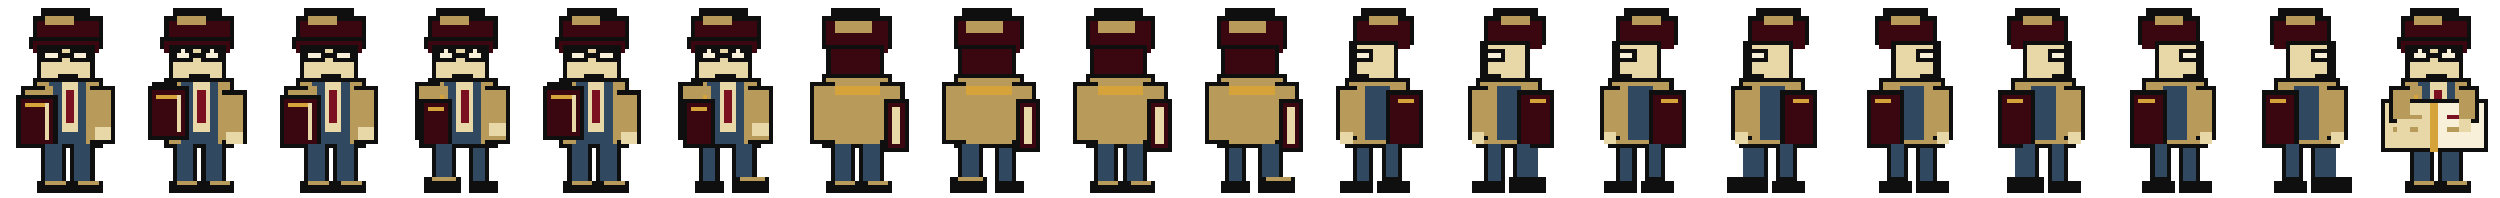
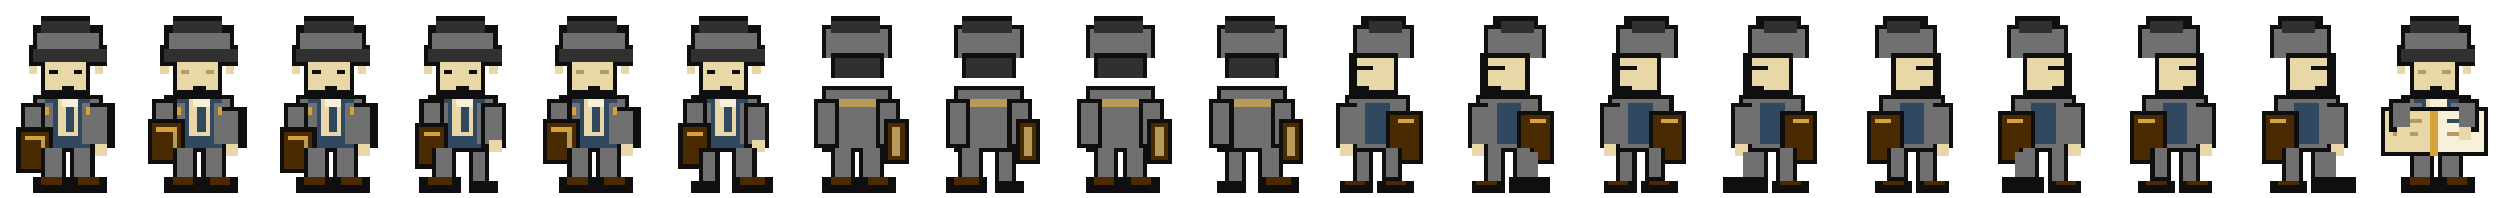
<svg xmlns="http://www.w3.org/2000/svg" width="608" height="48" viewBox="0 0 608 48" shape-rendering="crispEdges">
  <defs>
    <g id="front-head">
-       <rect x="10" y="2" width="12" height="2" fill="#0F0F0F" />
-       <rect x="8" y="4" width="17" height="5" fill="#0F0F0F" />
-       <rect x="9" y="5" width="15" height="5" fill="#3A0710" />
-       <rect x="11" y="4" width="7" height="2" fill="#B89A5A" />
-       <rect x="7" y="9" width="18" height="3" fill="#0F0F0F" />
-       <rect x="8" y="10" width="16" height="3" fill="#3A0710" />
-       <rect x="9" y="11" width="14" height="9" fill="#0F0F0F" />
-       <rect x="10" y="12" width="12" height="7" fill="#E8D8A8" />
-       <rect x="10" y="12" width="5" height="3" fill="#0F0F0F" />
-       <rect x="17" y="12" width="5" height="3" fill="#0F0F0F" />
-       <rect x="11" y="13" width="3" height="1" fill="#F8F0D8" />
-       <rect x="18" y="13" width="3" height="1" fill="#F8F0D8" />
-       <rect x="15" y="13" width="2" height="1" fill="#0F0F0F" />
-       <rect x="14" y="18" width="5" height="1" fill="#0F0F0F" />
-     </g>
-     <g id="front-head-glint">
+       <rect x="10" y="4" width="12" height="2" fill="#0F0F0F" />
+       <rect x="8" y="6" width="17" height="5" fill="#0F0F0F" />
+       <rect x="7" y="11" width="19" height="5" fill="#0F0F0F" />
+       <rect x="10" y="5" width="12" height="3" fill="#303030" />
+       <rect x="9" y="8" width="15" height="6" fill="#707070" />
+       <rect x="8" y="12" width="18" height="3" fill="#303030" />
+       <rect x="10" y="15" width="12" height="8" fill="#0F0F0F" />
+       <rect x="11" y="15" width="10" height="7" fill="#E8D8A8" />
+       <rect x="7" y="16" width="2" height="2" fill="#E8D8A8" />
+       <rect x="23" y="16" width="2" height="2" fill="#E8D8A8" />
+       <rect x="12" y="17" width="2" height="1" fill="#0F0F0F" />
+       <rect x="18" y="17" width="2" height="1" fill="#0F0F0F" />
+       <rect x="15" y="21" width="3" height="1" fill="#0F0F0F" />
+     </g>
+     <g id="front-head-blink">
      <use href="#front-head" />
-       <rect x="12" y="12" width="1" height="1" fill="#F8F0D8" />
-       <rect x="19" y="12" width="1" height="1" fill="#F8F0D8" />
+       <rect x="12" y="17" width="2" height="1" fill="#B89A5A" />
+       <rect x="18" y="17" width="2" height="1" fill="#B89A5A" />
    </g>
    <g id="front-body">
-       <rect x="8" y="19" width="17" height="17" fill="#0F0F0F" />
-       <rect x="9" y="20" width="15" height="15" fill="#B89A5A" />
-       <rect x="12" y="20" width="9" height="15" fill="#304860" />
-       <rect x="15" y="20" width="4" height="12" fill="#E8D8A8" />
-       <rect x="16" y="22" width="2" height="8" fill="#7A1020" />
-       <rect x="10" y="21" width="3" height="13" fill="#B89A5A" />
-       <rect x="21" y="21" width="3" height="13" fill="#B89A5A" />
-       <rect x="11" y="23" width="1" height="2" fill="#D6A23A" />
-       <rect x="22" y="23" width="1" height="2" fill="#D6A23A" />
-     </g>
-     <g id="front-arms-folder-mid">
-       <rect x="5" y="21" width="6" height="14" fill="#0F0F0F" />
-       <rect x="6" y="22" width="5" height="12" fill="#B89A5A" />
-       <rect x="22" y="21" width="6" height="14" fill="#0F0F0F" />
-       <rect x="22" y="22" width="5" height="12" fill="#B89A5A" />
-       <rect x="5" y="31" width="4" height="3" fill="#E8D8A8" />
-       <rect x="23" y="31" width="4" height="3" fill="#E8D8A8" />
-       <rect x="4" y="23" width="10" height="13" fill="#0F0F0F" />
-       <rect x="5" y="24" width="8" height="11" fill="#3A0710" />
-       <rect x="6" y="25" width="6" height="1" fill="#D6A23A" />
-       <rect x="11" y="25" width="1" height="9" fill="#E8D8A8" />
-     </g>
-     <g id="front-arms-folder-high">
-       <rect x="5" y="20" width="6" height="14" fill="#0F0F0F" />
-       <rect x="6" y="21" width="5" height="12" fill="#B89A5A" />
-       <rect x="22" y="22" width="6" height="13" fill="#0F0F0F" />
-       <rect x="22" y="23" width="5" height="11" fill="#B89A5A" />
-       <rect x="5" y="30" width="4" height="3" fill="#E8D8A8" />
-       <rect x="23" y="32" width="4" height="3" fill="#E8D8A8" />
-       <rect x="4" y="21" width="10" height="13" fill="#0F0F0F" />
-       <rect x="5" y="22" width="8" height="11" fill="#3A0710" />
-       <rect x="6" y="23" width="6" height="1" fill="#D6A23A" />
-       <rect x="11" y="23" width="1" height="9" fill="#E8D8A8" />
+       <rect x="8" y="23" width="17" height="14" fill="#0F0F0F" />
+       <rect x="9" y="24" width="15" height="12" fill="#707070" />
+       <rect x="11" y="24" width="11" height="12" fill="#304860" />
+       <rect x="14" y="24" width="5" height="9" fill="#E8D8A8" />
+       <rect x="16" y="25" width="2" height="7" fill="#304860" />
+       <rect x="15" y="24" width="4" height="2" fill="#F8F0D8" />
+       <rect x="10" y="25" width="3" height="10" fill="#707070" />
+       <rect x="20" y="25" width="3" height="10" fill="#707070" />
+       <rect x="11" y="26" width="1" height="2" fill="#D6A23A" />
+       <rect x="21" y="26" width="1" height="2" fill="#D6A23A" />
+     </g>
+     <g id="front-arms-bag-mid">
+       <rect x="5" y="25" width="6" height="11" fill="#0F0F0F" />
+       <rect x="6" y="26" width="4" height="9" fill="#707070" />
+       <rect x="22" y="25" width="6" height="11" fill="#0F0F0F" />
+       <rect x="22" y="26" width="4" height="9" fill="#707070" />
+       <rect x="6" y="35" width="3" height="3" fill="#E8D8A8" />
+       <rect x="23" y="35" width="3" height="3" fill="#E8D8A8" />
+       <rect x="4" y="31" width="9" height="11" fill="#0F0F0F" />
+       <rect x="5" y="32" width="7" height="9" fill="#4A2A00" />
+       <rect x="6" y="33" width="5" height="1" fill="#D6A23A" />
+       <rect x="10" y="34" width="1" height="6" fill="#B89A5A" />
+     </g>
+     <g id="front-arms-bag-high">
+       <rect x="5" y="24" width="6" height="11" fill="#0F0F0F" />
+       <rect x="6" y="25" width="4" height="9" fill="#707070" />
+       <rect x="22" y="26" width="6" height="10" fill="#0F0F0F" />
+       <rect x="22" y="27" width="4" height="8" fill="#707070" />
+       <rect x="6" y="34" width="3" height="3" fill="#E8D8A8" />
+       <rect x="23" y="35" width="3" height="3" fill="#E8D8A8" />
+       <rect x="4" y="29" width="9" height="11" fill="#0F0F0F" />
+       <rect x="5" y="30" width="7" height="9" fill="#4A2A00" />
+       <rect x="6" y="31" width="5" height="1" fill="#D6A23A" />
+       <rect x="10" y="32" width="1" height="6" fill="#B89A5A" />
    </g>
    <g id="front-arms-swing">
-       <rect x="5" y="20" width="6" height="14" fill="#0F0F0F" />
-       <rect x="6" y="21" width="5" height="12" fill="#B89A5A" />
-       <rect x="22" y="21" width="6" height="14" fill="#0F0F0F" />
-       <rect x="22" y="22" width="5" height="12" fill="#B89A5A" />
-       <rect x="6" y="32" width="4" height="3" fill="#E8D8A8" />
-       <rect x="23" y="30" width="4" height="3" fill="#E8D8A8" />
-       <rect x="6" y="24" width="8" height="12" fill="#0F0F0F" />
-       <rect x="7" y="25" width="6" height="10" fill="#3A0710" />
-       <rect x="8" y="26" width="4" height="1" fill="#D6A23A" />
+       <rect x="6" y="24" width="6" height="12" fill="#0F0F0F" />
+       <rect x="7" y="25" width="4" height="10" fill="#707070" />
+       <rect x="21" y="25" width="6" height="11" fill="#0F0F0F" />
+       <rect x="22" y="26" width="4" height="9" fill="#707070" />
+       <rect x="7" y="35" width="3" height="3" fill="#E8D8A8" />
+       <rect x="23" y="34" width="3" height="3" fill="#E8D8A8" />
+       <rect x="5" y="30" width="8" height="11" fill="#0F0F0F" />
+       <rect x="6" y="31" width="6" height="9" fill="#4A2A00" />
+       <rect x="7" y="32" width="4" height="1" fill="#D6A23A" />
    </g>
    <g id="front-legs-even">
-       <rect x="10" y="35" width="6" height="10" fill="#0F0F0F" />
-       <rect x="17" y="35" width="6" height="10" fill="#0F0F0F" />
-       <rect x="11" y="35" width="4" height="9" fill="#304860" />
-       <rect x="18" y="35" width="4" height="9" fill="#304860" />
-       <rect x="9" y="44" width="8" height="3" fill="#0F0F0F" />
-       <rect x="17" y="44" width="8" height="3" fill="#0F0F0F" />
-       <rect x="11" y="44" width="5" height="1" fill="#B89A5A" />
-       <rect x="19" y="44" width="5" height="1" fill="#B89A5A" />
+       <rect x="10" y="36" width="6" height="9" fill="#0F0F0F" />
+       <rect x="17" y="36" width="6" height="9" fill="#0F0F0F" />
+       <rect x="11" y="36" width="4" height="7" fill="#707070" />
+       <rect x="18" y="36" width="4" height="7" fill="#707070" />
+       <rect x="8" y="43" width="9" height="4" fill="#0F0F0F" />
+       <rect x="17" y="43" width="9" height="4" fill="#0F0F0F" />
+       <rect x="10" y="43" width="5" height="2" fill="#4A2A00" />
+       <rect x="19" y="43" width="5" height="2" fill="#4A2A00" />
    </g>
    <g id="front-legs-left">
-       <rect x="9" y="35" width="6" height="10" fill="#0F0F0F" />
-       <rect x="18" y="35" width="5" height="10" fill="#0F0F0F" />
-       <rect x="10" y="35" width="4" height="8" fill="#304860" />
-       <rect x="19" y="36" width="3" height="8" fill="#304860" />
-       <rect x="7" y="43" width="9" height="4" fill="#0F0F0F" />
+       <rect x="9" y="36" width="6" height="9" fill="#0F0F0F" />
+       <rect x="18" y="36" width="5" height="9" fill="#0F0F0F" />
+       <rect x="10" y="36" width="4" height="7" fill="#707070" />
+       <rect x="19" y="37" width="3" height="7" fill="#707070" />
+       <rect x="6" y="43" width="10" height="4" fill="#0F0F0F" />
      <rect x="18" y="44" width="7" height="3" fill="#0F0F0F" />
-       <rect x="9" y="43" width="6" height="1" fill="#B89A5A" />
+       <rect x="8" y="43" width="6" height="2" fill="#4A2A00" />
    </g>
    <g id="front-legs-right">
-       <rect x="10" y="35" width="5" height="10" fill="#0F0F0F" />
-       <rect x="18" y="35" width="6" height="10" fill="#0F0F0F" />
-       <rect x="11" y="36" width="3" height="8" fill="#304860" />
-       <rect x="19" y="35" width="4" height="8" fill="#304860" />
-       <rect x="9" y="44" width="7" height="3" fill="#0F0F0F" />
-       <rect x="18" y="43" width="9" height="4" fill="#0F0F0F" />
-       <rect x="20" y="43" width="6" height="1" fill="#B89A5A" />
+       <rect x="10" y="36" width="5" height="9" fill="#0F0F0F" />
+       <rect x="18" y="36" width="6" height="9" fill="#0F0F0F" />
+       <rect x="11" y="37" width="3" height="7" fill="#707070" />
+       <rect x="19" y="36" width="4" height="7" fill="#707070" />
+       <rect x="8" y="44" width="7" height="3" fill="#0F0F0F" />
+       <rect x="18" y="43" width="10" height="4" fill="#0F0F0F" />
+       <rect x="20" y="43" width="6" height="2" fill="#4A2A00" />
    </g>
    <g id="back-head">
-       <rect x="10" y="2" width="12" height="2" fill="#0F0F0F" />
-       <rect x="8" y="4" width="17" height="8" fill="#0F0F0F" />
-       <rect x="9" y="5" width="15" height="8" fill="#3A0710" />
-       <rect x="11" y="5" width="9" height="3" fill="#B89A5A" />
-       <rect x="9" y="11" width="14" height="7" fill="#0F0F0F" />
-       <rect x="10" y="12" width="12" height="6" fill="#3A0710" />
+       <rect x="10" y="4" width="12" height="2" fill="#0F0F0F" />
+       <rect x="8" y="6" width="17" height="8" fill="#0F0F0F" />
+       <rect x="9" y="7" width="15" height="7" fill="#707070" />
+       <rect x="10" y="5" width="12" height="3" fill="#303030" />
+       <rect x="10" y="13" width="13" height="6" fill="#0F0F0F" />
+       <rect x="11" y="14" width="11" height="5" fill="#303030" />
    </g>
    <g id="back-body">
-       <rect x="8" y="18" width="17" height="18" fill="#0F0F0F" />
-       <rect x="9" y="19" width="15" height="16" fill="#B89A5A" />
-       <rect x="10" y="21" width="13" height="2" fill="#D6A23A" />
-       <rect x="5" y="20" width="6" height="15" fill="#0F0F0F" />
-       <rect x="6" y="21" width="5" height="13" fill="#B89A5A" />
-       <rect x="22" y="20" width="6" height="15" fill="#0F0F0F" />
-       <rect x="22" y="21" width="5" height="13" fill="#B89A5A" />
-       <rect x="23" y="24" width="6" height="13" fill="#0F0F0F" />
-       <rect x="24" y="25" width="4" height="11" fill="#3A0710" />
-       <rect x="25" y="26" width="2" height="9" fill="#E8D8A8" />
+       <rect x="8" y="21" width="17" height="16" fill="#0F0F0F" />
+       <rect x="9" y="22" width="15" height="14" fill="#707070" />
+       <rect x="11" y="24" width="11" height="2" fill="#B89A5A" />
+       <rect x="6" y="24" width="6" height="12" fill="#0F0F0F" />
+       <rect x="7" y="25" width="4" height="10" fill="#707070" />
+       <rect x="21" y="24" width="6" height="12" fill="#0F0F0F" />
+       <rect x="22" y="25" width="4" height="10" fill="#707070" />
+       <rect x="23" y="29" width="6" height="11" fill="#0F0F0F" />
+       <rect x="24" y="30" width="4" height="9" fill="#4A2A00" />
+       <rect x="25" y="31" width="2" height="7" fill="#B89A5A" />
    </g>
    <g id="side-right-a">
-       <rect x="10" y="2" width="11" height="2" fill="#0F0F0F" />
-       <rect x="8" y="4" width="15" height="7" fill="#0F0F0F" />
-       <rect x="9" y="5" width="13" height="7" fill="#3A0710" />
-       <rect x="12" y="4" width="7" height="2" fill="#B89A5A" />
-       <rect x="12" y="10" width="12" height="10" fill="#0F0F0F" />
-       <rect x="13" y="11" width="9" height="8" fill="#E8D8A8" />
-       <rect x="18" y="12" width="5" height="3" fill="#0F0F0F" />
-       <rect x="19" y="13" width="3" height="1" fill="#F8F0D8" />
-       <rect x="19" y="18" width="3" height="1" fill="#0F0F0F" />
-       <rect x="9" y="19" width="16" height="17" fill="#0F0F0F" />
-       <rect x="10" y="20" width="14" height="15" fill="#B89A5A" />
-       <rect x="14" y="21" width="6" height="13" fill="#304860" />
-       <rect x="6" y="22" width="9" height="14" fill="#0F0F0F" />
-       <rect x="7" y="23" width="7" height="12" fill="#3A0710" />
-       <rect x="8" y="24" width="4" height="1" fill="#D6A23A" />
-       <rect x="22" y="21" width="5" height="13" fill="#0F0F0F" />
-       <rect x="22" y="22" width="4" height="11" fill="#B89A5A" />
-       <rect x="23" y="32" width="3" height="3" fill="#E8D8A8" />
-       <rect x="11" y="35" width="5" height="10" fill="#0F0F0F" />
-       <rect x="18" y="35" width="5" height="10" fill="#0F0F0F" />
-       <rect x="12" y="35" width="3" height="8" fill="#304860" />
-       <rect x="19" y="36" width="3" height="8" fill="#304860" />
-       <rect x="9" y="44" width="8" height="3" fill="#0F0F0F" />
+       <rect x="10" y="4" width="11" height="2" fill="#0F0F0F" />
+       <rect x="8" y="6" width="15" height="8" fill="#0F0F0F" />
+       <rect x="9" y="7" width="13" height="7" fill="#707070" />
+       <rect x="11" y="5" width="8" height="3" fill="#303030" />
+       <rect x="12" y="13" width="12" height="10" fill="#0F0F0F" />
+       <rect x="13" y="14" width="9" height="8" fill="#E8D8A8" />
+       <rect x="18" y="16" width="4" height="1" fill="#0F0F0F" />
+       <rect x="19" y="21" width="3" height="1" fill="#0F0F0F" />
+       <rect x="9" y="23" width="16" height="14" fill="#0F0F0F" />
+       <rect x="10" y="24" width="14" height="12" fill="#707070" />
+       <rect x="14" y="25" width="6" height="10" fill="#304860" />
+       <rect x="6" y="27" width="9" height="13" fill="#0F0F0F" />
+       <rect x="7" y="28" width="7" height="11" fill="#4A2A00" />
+       <rect x="8" y="29" width="4" height="1" fill="#D6A23A" />
+       <rect x="22" y="25" width="5" height="11" fill="#0F0F0F" />
+       <rect x="22" y="26" width="4" height="9" fill="#707070" />
+       <rect x="23" y="35" width="3" height="3" fill="#E8D8A8" />
+       <rect x="11" y="36" width="5" height="9" fill="#0F0F0F" />
+       <rect x="18" y="36" width="5" height="9" fill="#0F0F0F" />
+       <rect x="12" y="36" width="3" height="7" fill="#707070" />
+       <rect x="19" y="37" width="3" height="7" fill="#707070" />
+       <rect x="8" y="44" width="9" height="3" fill="#0F0F0F" />
      <rect x="18" y="44" width="8" height="3" fill="#0F0F0F" />
+       <rect x="10" y="44" width="5" height="1" fill="#4A2A00" />
+       <rect x="20" y="44" width="5" height="1" fill="#4A2A00" />
    </g>
    <g id="side-right-b">
      <use href="#side-right-a" />
-       <rect x="10" y="36" width="5" height="8" fill="#304860" />
-       <rect x="8" y="43" width="9" height="4" fill="#0F0F0F" />
-       <rect x="19" y="35" width="3" height="8" fill="#304860" />
-       <rect x="18" y="44" width="7" height="3" fill="#0F0F0F" />
+       <rect x="10" y="37" width="5" height="7" fill="#707070" />
+       <rect x="7" y="43" width="10" height="4" fill="#0F0F0F" />
+       <rect x="19" y="36" width="3" height="8" fill="#707070" />
    </g>
    <g id="side-right-c">
      <use href="#side-right-a" />
-       <rect x="12" y="35" width="3" height="8" fill="#304860" />
-       <rect x="9" y="44" width="7" height="3" fill="#0F0F0F" />
-       <rect x="20" y="36" width="4" height="8" fill="#304860" />
-       <rect x="19" y="43" width="9" height="4" fill="#0F0F0F" />
+       <rect x="12" y="36" width="3" height="8" fill="#707070" />
+       <rect x="20" y="37" width="4" height="7" fill="#707070" />
+       <rect x="19" y="43" width="10" height="4" fill="#0F0F0F" />
    </g>
    <g id="read-pose">
-       <use href="#front-head-glint" />
+       <use href="#front-head-blink" />
      <use href="#front-body" />
      <use href="#front-legs-even" />
-       <rect x="3" y="24" width="26" height="13" fill="#0F0F0F" />
-       <rect x="4" y="25" width="11" height="11" fill="#E8D8A8" />
-       <rect x="17" y="25" width="11" height="11" fill="#F8F0D8" />
-       <rect x="15" y="25" width="2" height="12" fill="#D6A23A" />
-       <rect x="6" y="28" width="7" height="1" fill="#B89A5A" />
-       <rect x="6" y="31" width="6" height="1" fill="#B89A5A" />
-       <rect x="19" y="28" width="7" height="1" fill="#7A1020" />
-       <rect x="19" y="31" width="5" height="1" fill="#B89A5A" />
-       <rect x="5" y="21" width="5" height="9" fill="#0F0F0F" />
-       <rect x="22" y="21" width="5" height="9" fill="#0F0F0F" />
-       <rect x="6" y="22" width="4" height="7" fill="#B89A5A" />
-       <rect x="22" y="22" width="4" height="7" fill="#B89A5A" />
-       <rect x="7" y="29" width="3" height="3" fill="#E8D8A8" />
-       <rect x="22" y="29" width="3" height="3" fill="#E8D8A8" />
+       <rect x="3" y="26" width="26" height="12" fill="#0F0F0F" />
+       <rect x="4" y="27" width="11" height="10" fill="#E8D8A8" />
+       <rect x="17" y="27" width="11" height="10" fill="#F8F0D8" />
+       <rect x="15" y="27" width="2" height="11" fill="#D6A23A" />
+       <rect x="6" y="29" width="7" height="1" fill="#B89A5A" />
+       <rect x="6" y="32" width="6" height="1" fill="#B89A5A" />
+       <rect x="19" y="29" width="7" height="1" fill="#304860" />
+       <rect x="19" y="32" width="5" height="1" fill="#B89A5A" />
+       <rect x="5" y="24" width="5" height="8" fill="#0F0F0F" />
+       <rect x="22" y="24" width="5" height="8" fill="#0F0F0F" />
+       <rect x="6" y="25" width="4" height="6" fill="#707070" />
+       <rect x="22" y="25" width="4" height="6" fill="#707070" />
+       <rect x="7" y="31" width="3" height="3" fill="#E8D8A8" />
+       <rect x="22" y="31" width="3" height="3" fill="#E8D8A8" />
    </g>
  </defs>
  <g transform="translate(0 0)">
    <use href="#front-head" />
    <use href="#front-body" />
-     <use href="#front-arms-folder-mid" />
+     <use href="#front-arms-bag-mid" />
    <use href="#front-legs-even" />
  </g>
  <g transform="translate(32 0)">
-     <use href="#front-head-glint" />
-     <use href="#front-body" />
-     <use href="#front-arms-folder-high" />
+     <use href="#front-head-blink" />
+     <use href="#front-body" />
+     <use href="#front-arms-bag-high" />
    <use href="#front-legs-even" />
  </g>
  <g transform="translate(64 0)">
    <use href="#front-head" />
    <use href="#front-body" />
-     <use href="#front-arms-folder-mid" />
+     <use href="#front-arms-bag-mid" />
    <use href="#front-legs-even" />
  </g>
  <g transform="translate(96 0)">
-     <use href="#front-head-glint" />
+     <use href="#front-head" />
    <use href="#front-body" />
    <use href="#front-arms-swing" />
    <use href="#front-legs-left" />
  </g>
  <g transform="translate(128 0)">
-     <use href="#front-head" />
-     <use href="#front-body" />
-     <use href="#front-arms-folder-high" />
+     <use href="#front-head-blink" />
+     <use href="#front-body" />
+     <use href="#front-arms-bag-high" />
    <use href="#front-legs-even" />
  </g>
  <g transform="translate(160 0)">
-     <use href="#front-head-glint" />
+     <use href="#front-head" />
    <use href="#front-body" />
    <use href="#front-arms-swing" />
    <use href="#front-legs-right" />
  </g>
  <g transform="translate(192 0)">
    <use href="#back-head" />
    <use href="#back-body" />
    <use href="#front-legs-even" />
  </g>
  <g transform="translate(224 0)">
    <use href="#back-head" />
    <use href="#back-body" />
    <use href="#front-legs-left" />
  </g>
  <g transform="translate(256 0)">
    <use href="#back-head" />
    <use href="#back-body" />
    <use href="#front-legs-even" />
  </g>
  <g transform="translate(288 0)">
    <use href="#back-head" />
    <use href="#back-body" />
    <use href="#front-legs-right" />
  </g>
  <g transform="translate(320 0)">
    <g transform="translate(32 0) scale(-1 1)">
      <use href="#side-right-a" />
    </g>
  </g>
  <g transform="translate(352 0)">
    <g transform="translate(32 0) scale(-1 1)">
      <use href="#side-right-b" />
    </g>
  </g>
  <g transform="translate(384 0)">
    <g transform="translate(32 0) scale(-1 1)">
      <use href="#side-right-a" />
    </g>
  </g>
  <g transform="translate(416 0)">
    <g transform="translate(32 0) scale(-1 1)">
      <use href="#side-right-c" />
    </g>
  </g>
  <g transform="translate(448 0)">
    <use href="#side-right-a" />
  </g>
  <g transform="translate(480 0)">
    <use href="#side-right-b" />
  </g>
  <g transform="translate(512 0)">
    <use href="#side-right-a" />
  </g>
  <g transform="translate(544 0)">
    <use href="#side-right-c" />
  </g>
  <g transform="translate(576 0)">
    <use href="#read-pose" />
  </g>
</svg>
